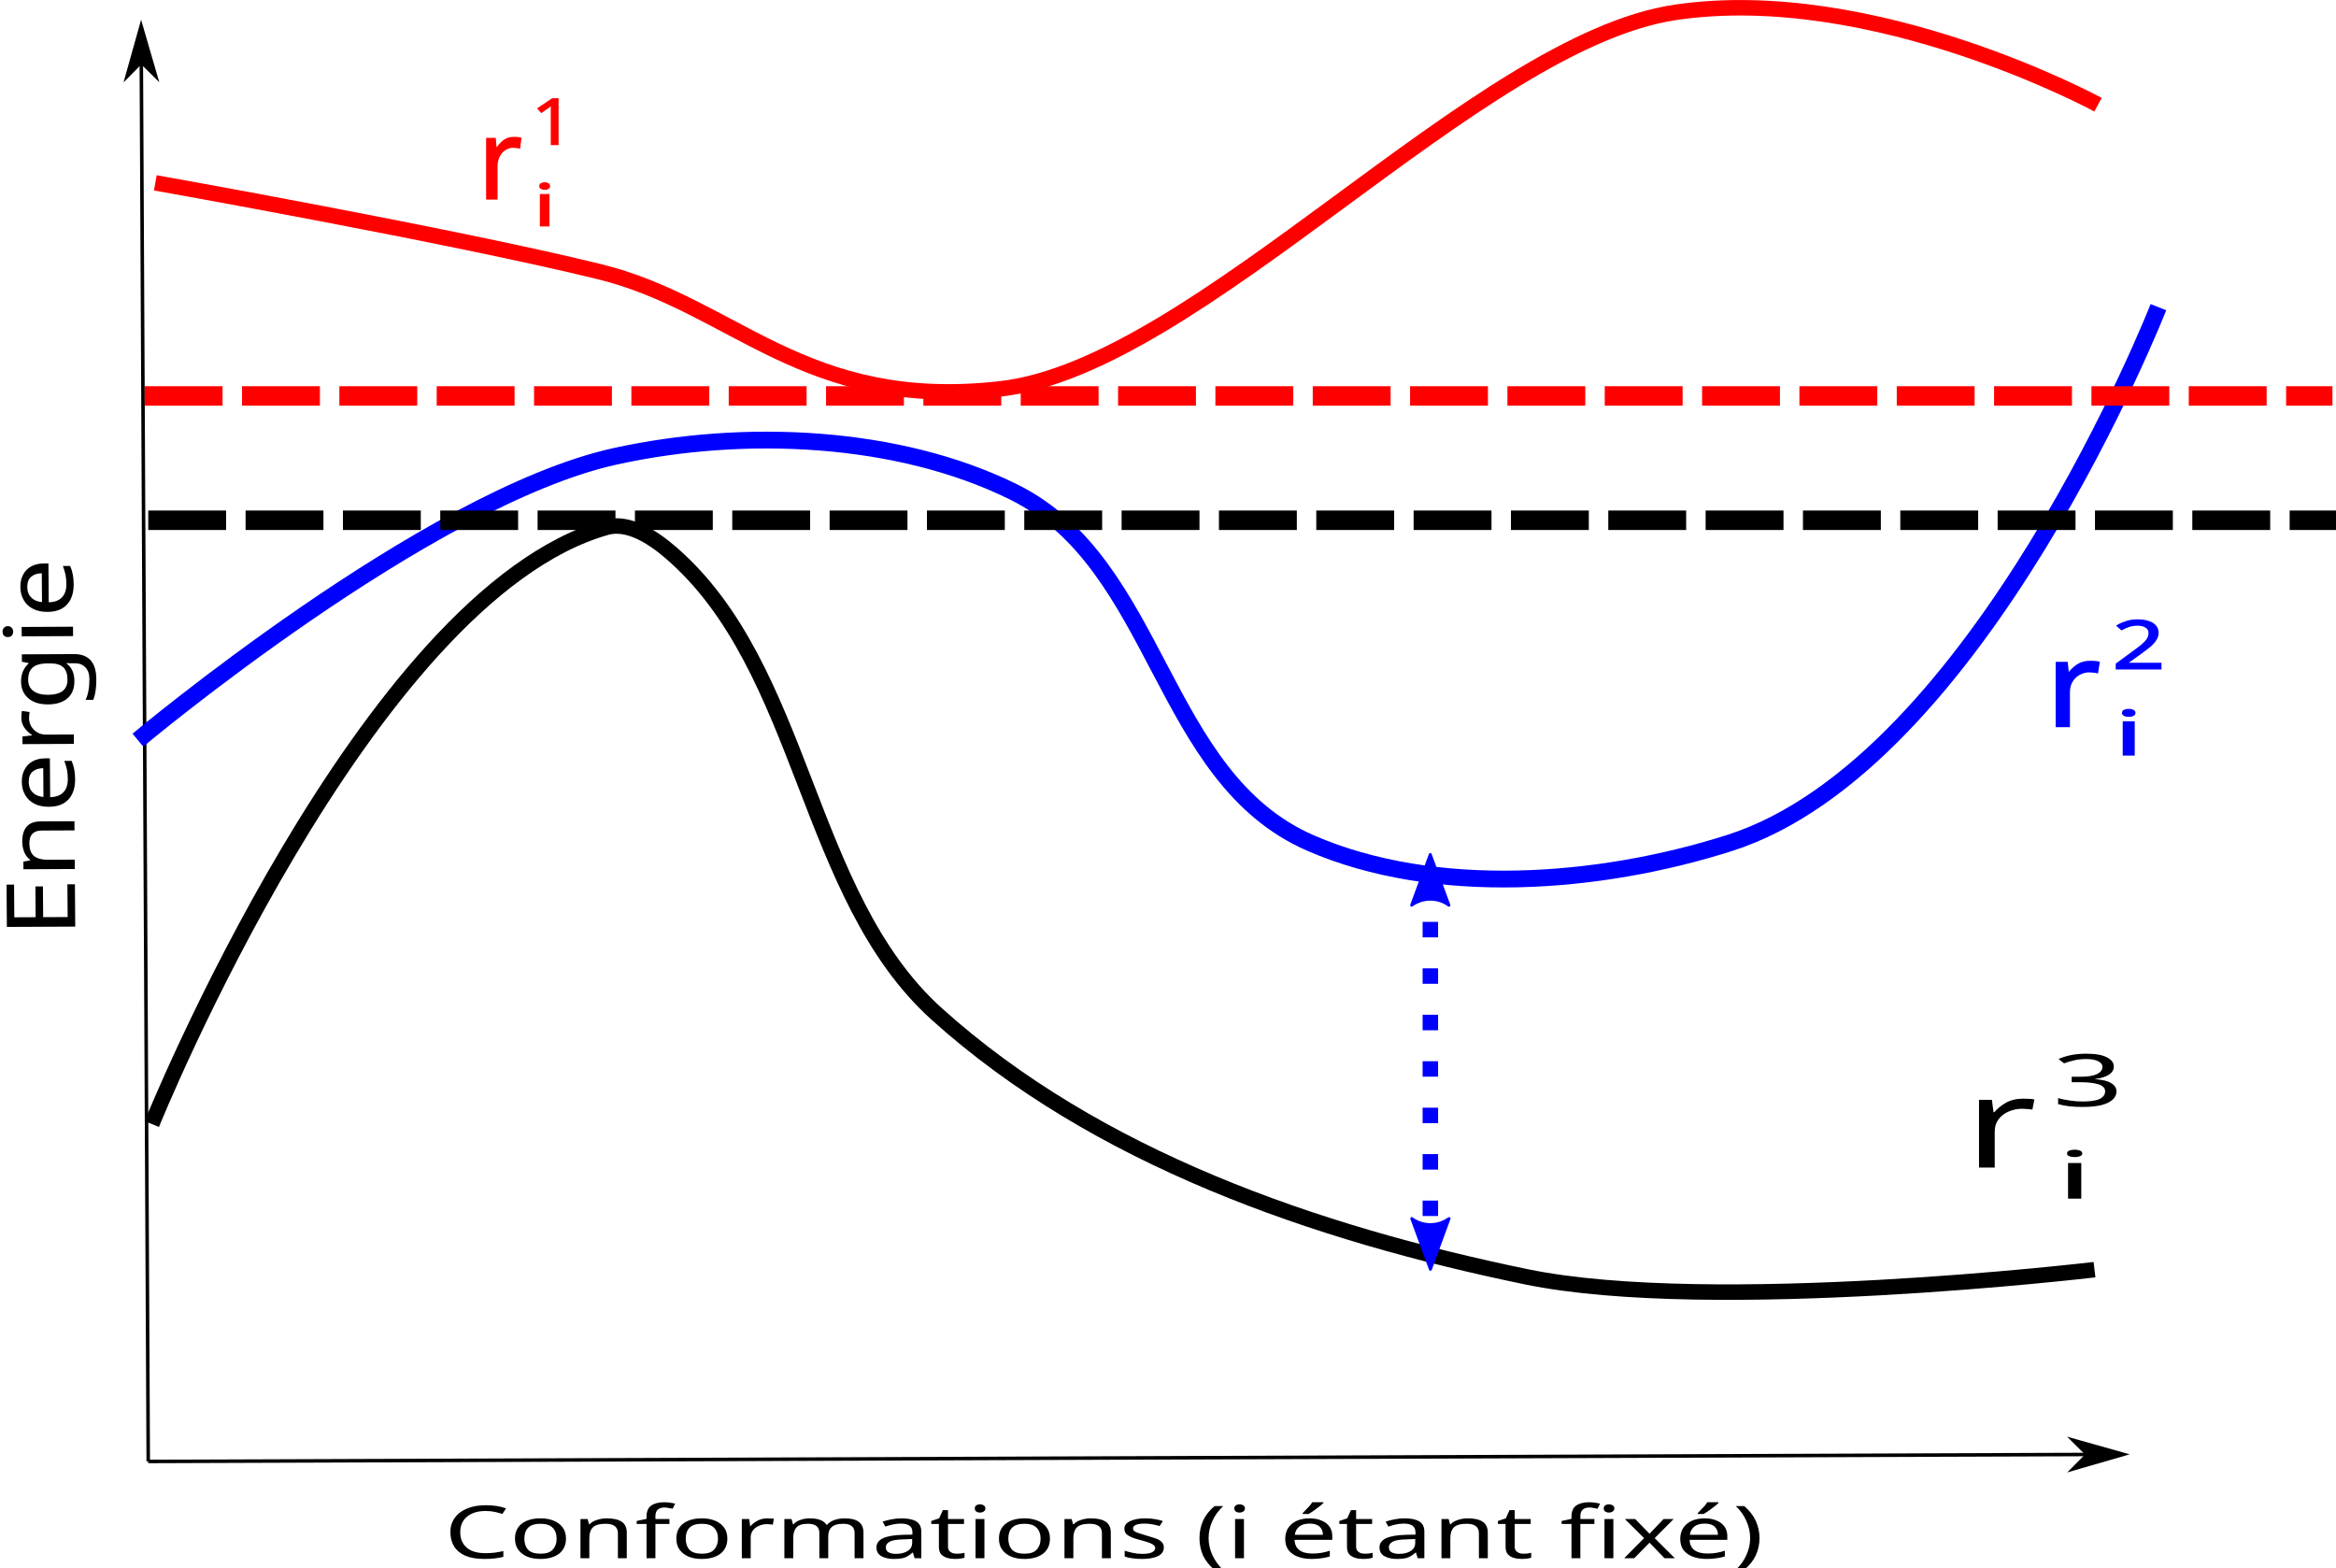
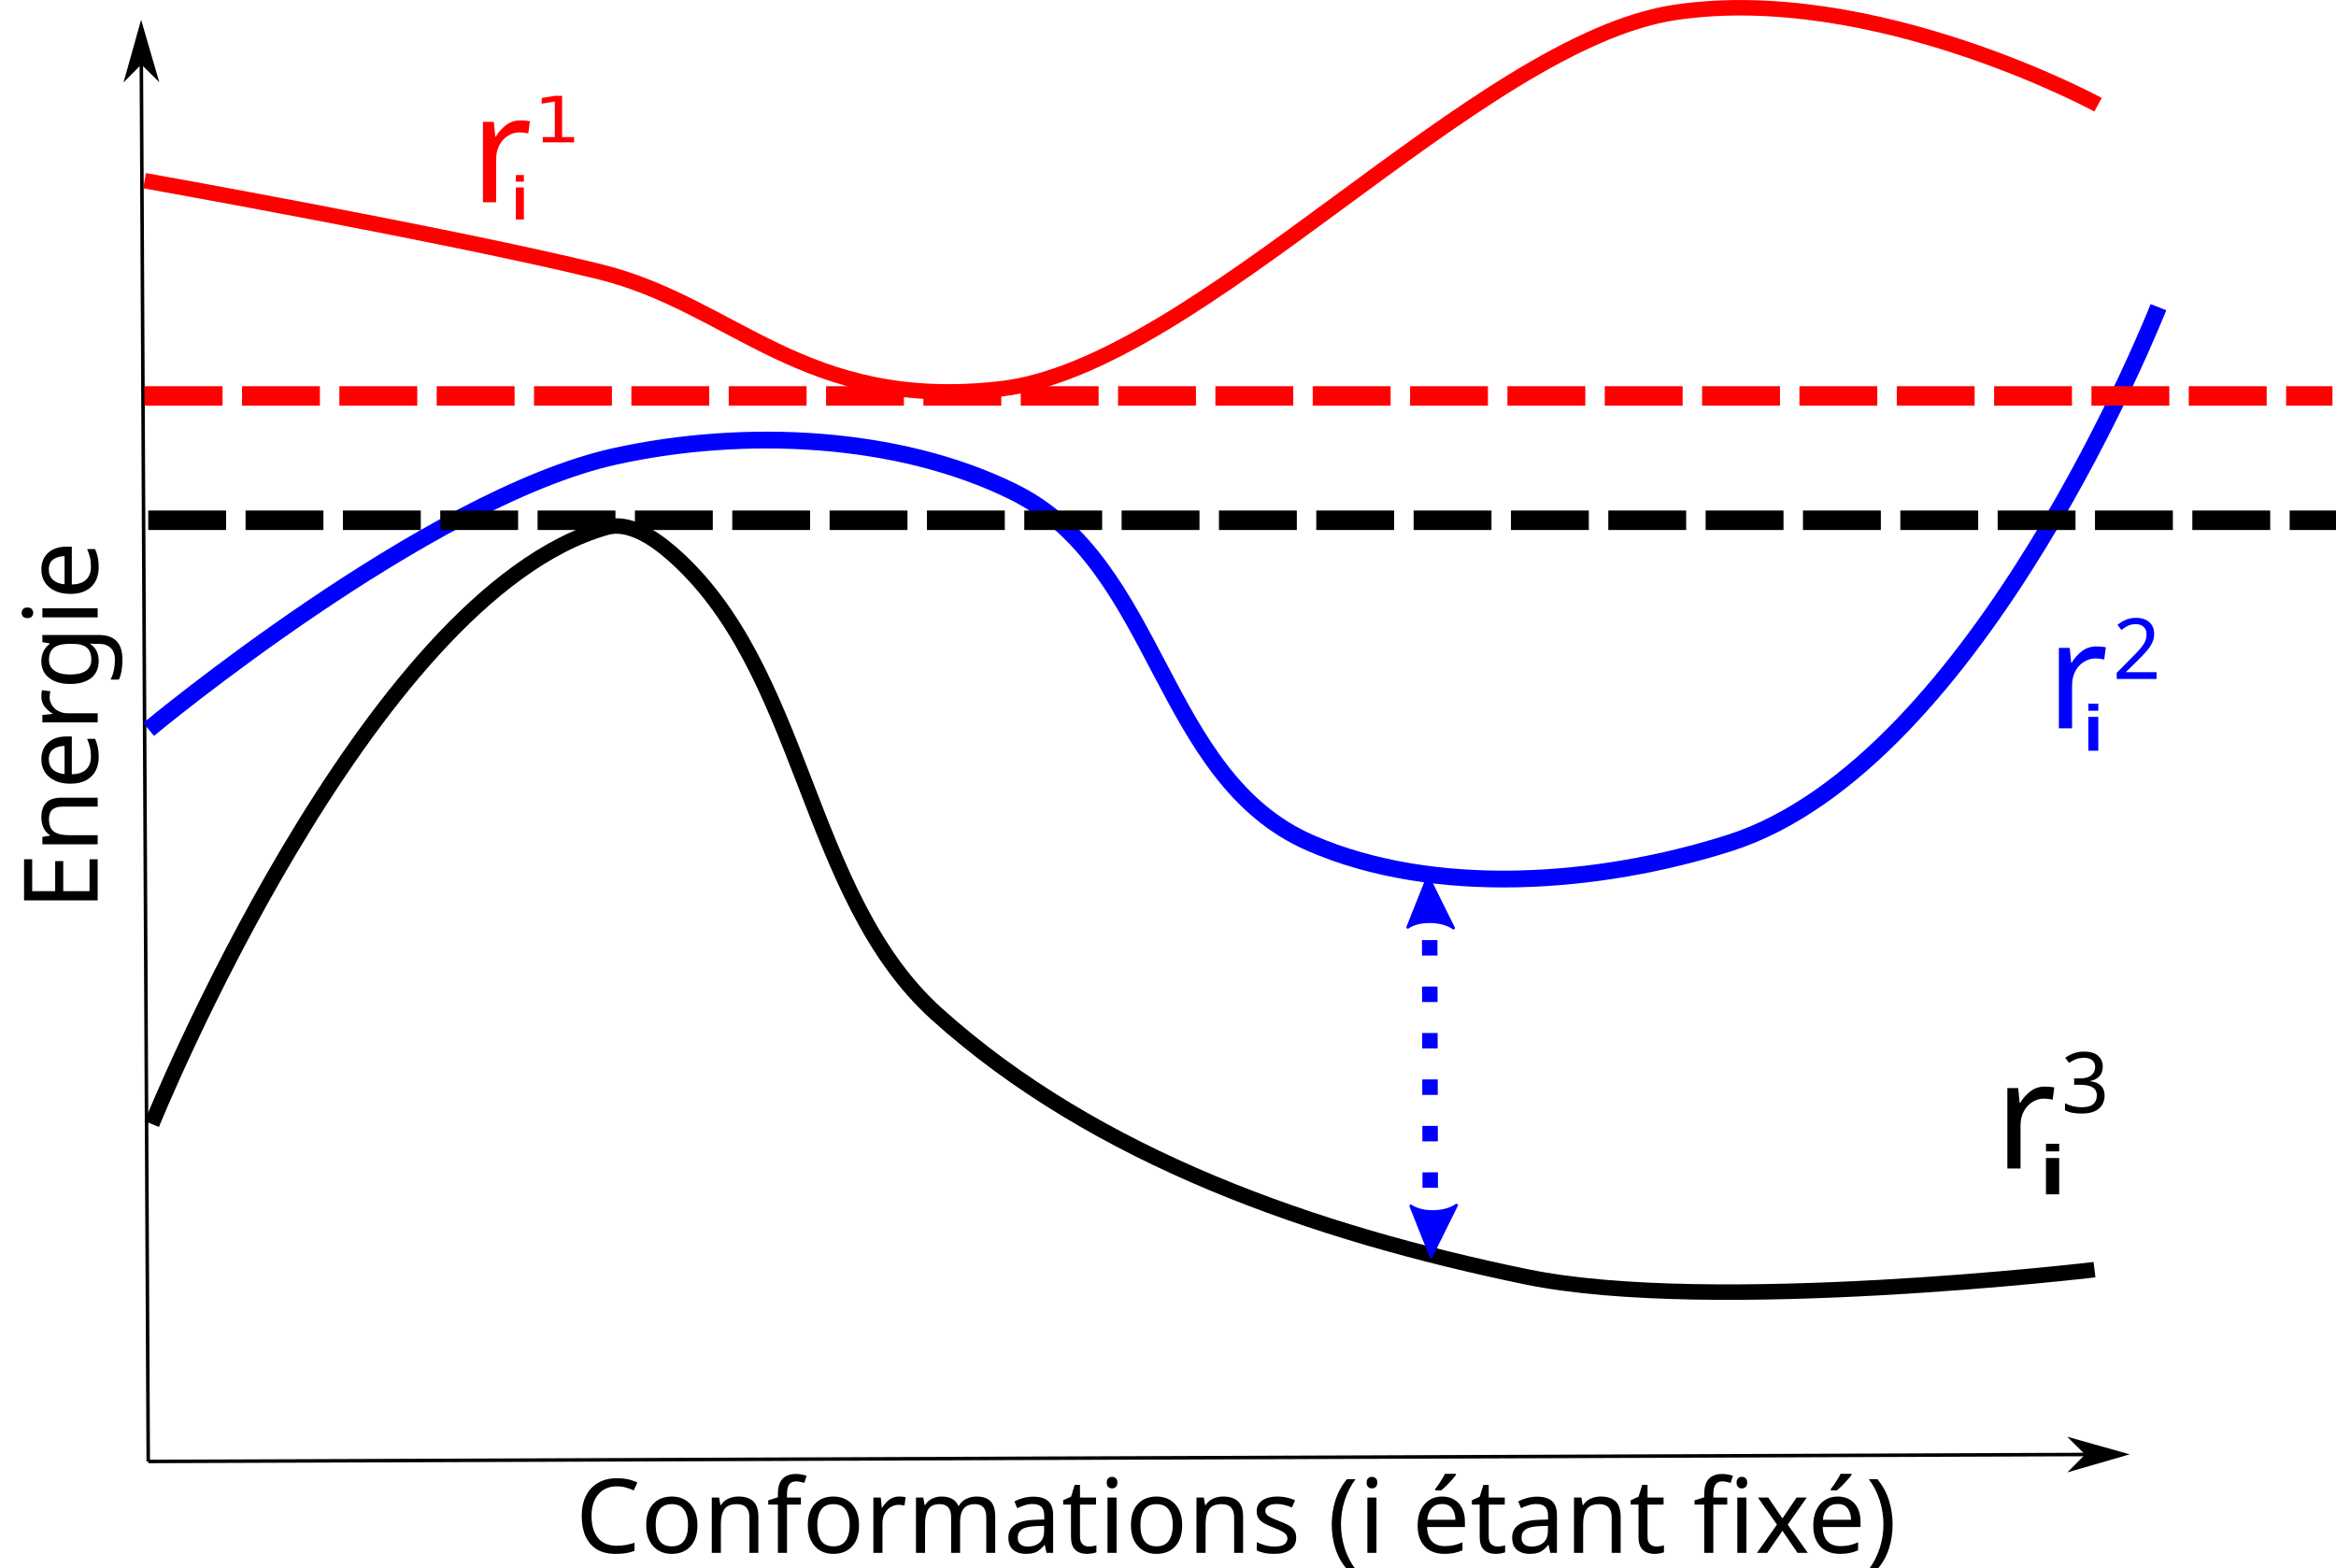
- <svg xmlns="http://www.w3.org/2000/svg" width="175.794mm" height="117.984mm" viewBox="0 0 175.794 117.984" version="1.1" id="svg8">
-   <defs id="defs2">
-     <marker orient="auto" refY="0" refX="0" id="Arrow2Send" style="overflow:visible">
-       <path id="path4528" style="fill:#0000ff;fill-opacity:1;fill-rule:evenodd;stroke:#0000ff;stroke-width:0.625;stroke-linejoin:round;stroke-opacity:1" d="M 8.719,4.034 -2.207,0.016 8.719,-4.002 c -1.745,2.372 -1.735,5.617 -6e-7,8.035 z" transform="matrix(-0.3,0,0,-0.3,0.69,0)" />
-     </marker>
-     <marker orient="auto" refY="0" refX="0" id="marker5011" style="overflow:visible">
-       <path id="path5009" style="fill:#000000;fill-opacity:1;fill-rule:evenodd;stroke:#000000;stroke-width:0.625;stroke-linejoin:round;stroke-opacity:1" d="M 8.719,4.034 -2.207,0.016 8.719,-4.002 c -1.745,2.372 -1.735,5.617 -6e-7,8.035 z" transform="matrix(0.3,0,0,0.3,-0.69,0)" />
-     </marker>
-     <marker orient="auto" refY="0" refX="0" id="Arrow2Mend" style="overflow:visible">
-       <path id="path4522" style="fill:#000000;fill-opacity:1;fill-rule:evenodd;stroke:#000000;stroke-width:0.625;stroke-linejoin:round;stroke-opacity:1" d="M 8.719,4.034 -2.207,0.016 8.719,-4.002 c -1.745,2.372 -1.735,5.617 -6e-7,8.035 z" transform="scale(-0.6)" />
-     </marker>
-     <marker orient="auto" refY="0" refX="0" id="Arrow2Sstart" style="overflow:visible">
-       <path id="path4525" style="fill:#0000ff;fill-opacity:1;fill-rule:evenodd;stroke:#0000ff;stroke-width:0.625;stroke-linejoin:round;stroke-opacity:1" d="M 8.719,4.034 -2.207,0.016 8.719,-4.002 c -1.745,2.372 -1.735,5.617 -6e-7,8.035 z" transform="matrix(0.3,0,0,0.3,-0.69,0)" />
-     </marker>
-     <marker style="overflow:visible" id="marker4871" refX="0" refY="0" orient="auto">
-       <path transform="matrix(-0.8,0,0,-0.8,-10,0)" style="fill:#000000;fill-opacity:1;fill-rule:evenodd;stroke:#000000;stroke-width:1pt;stroke-opacity:1" d="M 0,0 5,-5 -12.5,0 5,5 Z" id="path4869" />
-     </marker>
-     <marker orient="auto" refY="0" refX="0" id="Arrow1Lend" style="overflow:visible">
-       <path id="path4498" d="M 0,0 5,-5 -12.5,0 5,5 Z" style="fill:#000000;fill-opacity:1;fill-rule:evenodd;stroke:#000000;stroke-width:1pt;stroke-opacity:1" transform="matrix(-0.8,0,0,-0.8,-10,0)" />
-     </marker>
-     <marker orient="auto" refY="0" refX="0" id="marker4779" style="overflow:visible">
-       <path id="path4777" d="M 0,0 5,-5 -12.5,0 5,5 Z" style="fill:#000000;fill-opacity:1;fill-rule:evenodd;stroke:#000000;stroke-width:1pt;stroke-opacity:1" transform="matrix(0.8,0,0,0.8,10,0)" />
-     </marker>
-     <marker orient="auto" refY="0" refX="0" id="Arrow1Lstart" style="overflow:visible">
-       <path id="path4495" d="M 0,0 5,-5 -12.5,0 5,5 Z" style="fill:#000000;fill-opacity:1;fill-rule:evenodd;stroke:#000000;stroke-width:1pt;stroke-opacity:1" transform="matrix(0.8,0,0,0.8,10,0)" />
-     </marker>
-   </defs>
-   <g id="layer1" transform="translate(-21.45098,-94.81598)">
-     <g id="g5310">
-       <path id="path4485" d="M 32.072,96.815 32.607,204.792" style="fill:none;fill-rule:evenodd;stroke:#000000;stroke-width:0.265;stroke-linecap:butt;stroke-linejoin:miter;stroke-miterlimit:4;stroke-dasharray:none;stroke-opacity:1;marker-start:url(#Arrow1Lstart)" />
-       <path id="path4493" d="M 32.607,204.792 C 181.209,204.257 181.209,204.257 181.209,204.257" style="fill:none;fill-rule:evenodd;stroke:#000000;stroke-width:0.265px;stroke-linecap:butt;stroke-linejoin:miter;stroke-opacity:1;marker-end:url(#Arrow1Lend)" />
-       <path id="path4849" d="m 31.829,150.512 c 0,0 21.766,-18.253 35.929,-21.361 9.715,-2.132 21.266,-1.604 29.941,2.67 11.064,5.451 10.991,21.482 22.377,26.435 9.346,4.065 21.683,3.131 31.517,0 18.817,-5.99 32.288,-40.326 32.288,-40.326" style="fill:none;fill-rule:evenodd;stroke:#0000ff;stroke-width:1.264;stroke-linecap:butt;stroke-linejoin:miter;stroke-miterlimit:4;stroke-dasharray:none;stroke-opacity:1" />
-       <path id="path4851" d="m 32.874,179.401 c 0,0 16.098,-39.802 34.211,-44.901 1.656,-0.466 3.505,0.75 4.811,1.871 10.147,8.708 10.112,25.794 20.045,34.745 12.029,10.839 28.509,16.507 44.367,19.778 13.962,2.88 42.763,-0.535 42.763,-0.535" style="fill:none;fill-rule:evenodd;stroke:#000000;stroke-width:1.165;stroke-linecap:butt;stroke-linejoin:miter;stroke-miterlimit:4;stroke-dasharray:none;stroke-opacity:1" />
-       <path id="path4853" d="m 33.141,108.575 c 0,0 22.379,3.974 33.409,6.682 10.185,2.501 15.36,10.495 30.201,8.82 14.841,-1.675 35.827,-26.118 50.781,-28.331 14.955,-2.213 31.805,6.949 31.805,6.949" style="fill:none;fill-rule:evenodd;stroke:#ff0000;stroke-width:1.165;stroke-linecap:butt;stroke-linejoin:miter;stroke-miterlimit:4;stroke-dasharray:none;stroke-opacity:1" />
-       <path id="path4857" d="M 32.34,124.611 H 196.978" style="fill:none;fill-rule:evenodd;stroke:#ff0000;stroke-width:1.465;stroke-linecap:butt;stroke-linejoin:miter;stroke-miterlimit:4;stroke-dasharray:5.86, 1.465;stroke-dashoffset:0;stroke-opacity:1" />
-       <path style="fill:none;fill-rule:evenodd;stroke:#000000;stroke-width:1.465;stroke-linecap:butt;stroke-linejoin:miter;stroke-miterlimit:4;stroke-dasharray:5.86, 1.465;stroke-dashoffset:0;stroke-opacity:1" d="M 32.607,133.966 H 197.245" id="path4859" />
-       <path id="path4861" d="m 129.091,160.693 c 0,28.063 0,28.063 0,28.063" style="fill:none;fill-rule:evenodd;stroke:#0000ff;stroke-width:1.165;stroke-linecap:butt;stroke-linejoin:miter;stroke-miterlimit:4;stroke-dasharray:1.165, 2.33;stroke-dashoffset:0;stroke-opacity:1;marker-start:url(#Arrow2Sstart);marker-end:url(#Arrow2Send)" />
-       <text transform="matrix(-0.00776931,-1.050786,0.9516346,-0.00463219,0,0)" id="text5167" y="27.21" x="-157.445" style="font-style:normal;font-weight:normal;font-size:7.584px;line-height:125%;font-family:Sans;letter-spacing:0px;word-spacing:0px;fill:#000000;fill-opacity:1;stroke:none;stroke-width:0.142px;stroke-linecap:butt;stroke-linejoin:miter;stroke-opacity:1" xml:space="preserve">
-         <tspan style="stroke-width:0.142px" y="27.21" x="-157.445" id="tspan5165">Energie</tspan>
-       </text>
-       <text transform="scale(1.186511,0.8428074)" id="text5177" y="251.628" x="46.253" style="font-style:normal;font-weight:normal;font-size:6.531px;line-height:125%;font-family:Sans;letter-spacing:0px;word-spacing:0px;fill:#000000;fill-opacity:1;stroke:none;stroke-width:0.122px;stroke-linecap:butt;stroke-linejoin:miter;stroke-opacity:1" xml:space="preserve">
-         <tspan style="stroke-width:0.122px" y="251.628" x="46.253" id="tspan5175">Conformations (i étant fixé)</tspan>
-       </text>
-       <g transform="matrix(1,0,0,0.673125,-16.83798,58.31759)" id="g5275">
-         <text xml:space="preserve" style="font-style:normal;font-weight:normal;font-size:13.688px;line-height:125%;font-family:Sans;letter-spacing:0px;word-spacing:0px;fill:#000000;fill-opacity:1;stroke:none;stroke-width:0.257px;stroke-linecap:butt;stroke-linejoin:miter;stroke-opacity:1" x="191.854" y="179.201" id="text5185" transform="scale(0.969984,1.030945)">
-           <tspan id="tspan5183" x="191.854" y="179.201" style="stroke-width:0.257px">r</tspan>
-         </text>
-         <text xml:space="preserve" style="font-style:normal;font-weight:normal;font-size:8.699px;line-height:125%;font-family:Sans;letter-spacing:0px;word-spacing:0px;fill:#000000;fill-opacity:1;stroke:none;stroke-width:0.163px;stroke-linecap:butt;stroke-linejoin:miter;stroke-opacity:1" x="179.565" y="190.944" id="text5189" transform="scale(1.073423,0.931599)">
-           <tspan id="tspan5187" x="179.565" y="190.944" style="stroke-width:0.163px">3</tspan>
-         </text>
-         <text transform="scale(1.224487,0.8166682)" id="text5193" y="230.475" x="157.602" style="font-style:normal;font-weight:normal;font-size:9.095px;line-height:125%;font-family:Sans;letter-spacing:0px;word-spacing:0px;fill:#000000;fill-opacity:1;stroke:none;stroke-width:0.171px;stroke-linecap:butt;stroke-linejoin:miter;stroke-opacity:1" xml:space="preserve">
-           <tspan style="stroke-width:0.171px" y="230.475" x="157.602" id="tspan5191">i</tspan>
-         </text>
-       </g>
-       <g transform="matrix(0.7504924,0,0,0.6272227,39.74864,48.32707)" id="g5267">
-         <text transform="scale(0.969984,1.030945)" id="text5205" y="156.388" x="186.343" style="font-style:normal;font-weight:normal;font-size:13.688px;line-height:125%;font-family:Sans;letter-spacing:0px;word-spacing:0px;fill:#0000ff;fill-opacity:1;stroke:#0000ff;stroke-width:0.257px;stroke-linecap:butt;stroke-linejoin:miter;stroke-opacity:1" xml:space="preserve">
-           <tspan style="fill:#0000ff;stroke:#0000ff;stroke-width:0.257px" y="156.388" x="186.343" id="tspan5203">r</tspan>
-         </text>
-         <text transform="scale(1.073423,0.931599)" id="text5209" y="165.697" x="174.585" style="font-style:normal;font-weight:normal;font-size:8.699px;line-height:125%;font-family:Sans;letter-spacing:0px;word-spacing:0px;fill:#0000ff;fill-opacity:1;stroke:#0000ff;stroke-width:0.163px;stroke-linecap:butt;stroke-linejoin:miter;stroke-opacity:1" xml:space="preserve">
-           <tspan style="fill:#0000ff;stroke:#0000ff;stroke-width:0.163px" y="165.697" x="174.585" id="tspan5207">2</tspan>
-         </text>
-         <text xml:space="preserve" style="font-style:normal;font-weight:normal;font-size:9.095px;line-height:125%;font-family:Sans;letter-spacing:0px;word-spacing:0px;fill:#0000ff;fill-opacity:1;stroke:#0000ff;stroke-width:0.171px;stroke-linecap:butt;stroke-linejoin:miter;stroke-opacity:1" x="153.237" y="201.675" id="text5213" transform="scale(1.224487,0.8166682)">
-           <tspan id="tspan5211" x="153.237" y="201.675" style="fill:#0000ff;stroke:#0000ff;stroke-width:0.171px">i</tspan>
-         </text>
-       </g>
-       <g transform="matrix(0.6017828,0,0,0.5928487,16.69517,44.12051)" id="g5259">
-         <text xml:space="preserve" style="font-style:normal;font-weight:normal;font-size:13.688px;line-height:125%;font-family:Sans;letter-spacing:0px;word-spacing:0px;fill:#ff0000;fill-opacity:1;stroke:#ff0000;stroke-width:0.257px;stroke-linecap:butt;stroke-linejoin:miter;stroke-opacity:1" x="69.79" y="107.39" id="text5219" transform="scale(0.969984,1.030945)">
-           <tspan id="tspan5217" x="69.79" y="107.39" style="fill:#ff0000;stroke:#ff0000;stroke-width:0.257px">r</tspan>
-         </text>
-         <text xml:space="preserve" style="font-style:normal;font-weight:normal;font-size:8.699px;line-height:125%;font-family:Sans;letter-spacing:0px;word-spacing:0px;fill:#ff0000;fill-opacity:1;stroke:#ff0000;stroke-width:0.163px;stroke-linecap:butt;stroke-linejoin:miter;stroke-opacity:1" x="69.263" y="111.474" id="text5223" transform="scale(1.073423,0.931599)">
-           <tspan id="tspan5221" x="69.263" y="111.474" style="fill:#ff0000;stroke:#ff0000;stroke-width:0.163px">1</tspan>
-         </text>
-         <text transform="scale(1.224487,0.8166682)" id="text5227" y="139.821" x="60.908" style="font-style:normal;font-weight:normal;font-size:9.095px;line-height:125%;font-family:Sans;letter-spacing:0px;word-spacing:0px;fill:#ff0000;fill-opacity:1;stroke:#ff0000;stroke-width:0.171px;stroke-linecap:butt;stroke-linejoin:miter;stroke-opacity:1" xml:space="preserve">
-           <tspan style="fill:#ff0000;stroke:#ff0000;stroke-width:0.171px" y="139.821" x="60.908" id="tspan5225">i</tspan>
-         </text>
-       </g>
+ <svg xmlns="http://www.w3.org/2000/svg" version="1.1" id="svg14278" xml:space="preserve" width="664.418" height="445.922" viewBox="0 0 664.418 445.922">
+   <defs id="defs14282" />
+   <g id="g14286" transform="matrix(1.333333,0,0,-1.333333,0,445.9222)">
+     <g transform="matrix(1,0,0,-1,0,334.4416)" id="g14290">
+       <path id="path14292" style="fill:none;stroke:#000000;stroke-width:0.751;stroke-linecap:butt;stroke-linejoin:miter;stroke-miterlimit:4;stroke-dasharray:none;stroke-opacity:1" d="m 30.109,5.668 1.512,306.074" />
    </g>
-     <text xml:space="preserve" style="font-style:normal;font-weight:normal;font-size:14.111px;line-height:125%;font-family:Sans;letter-spacing:0px;word-spacing:0px;fill:#000000;fill-opacity:1;stroke:none;stroke-width:0.265px;stroke-linecap:butt;stroke-linejoin:miter;stroke-opacity:1" x="195.909" y="182.876" id="text5245">
-       <tspan id="tspan5243" x="195.909" y="195.361" style="stroke-width:0.265px" />
+     <g transform="matrix(0.00495049,-1,-1,-0.00495049,0,334.4416)" id="g14294">
+       <path id="path14296" style="fill:#000000;fill-opacity:1;fill-rule:evenodd;stroke:#000000;stroke-width:0.801;stroke-linecap:butt;stroke-linejoin:miter;stroke-miterlimit:4;stroke-dasharray:none;stroke-opacity:1" d="m 13.329,-30.079 3.003,-3.004 -10.515,3.002 10.516,3.006 z" />
+     </g>
+     <g transform="matrix(1,0,0,-1,0,334.4416)" id="g14298">
+       <path id="path14300" style="fill:none;stroke:#000000;stroke-width:0.75;stroke-linecap:butt;stroke-linejoin:miter;stroke-miterlimit:4;stroke-dasharray:none;stroke-opacity:1" d="m 31.621,311.742 c 421.234,-1.515 421.234,-1.515 421.234,-1.515" />
+     </g>
+     <g transform="matrix(-1,-0.00359713,-0.00359713,1,0,334.4416)" id="g14302">
+       <path id="path14304" style="fill:#000000;fill-opacity:1;fill-rule:evenodd;stroke:#000000;stroke-width:0.8;stroke-linecap:butt;stroke-linejoin:miter;stroke-miterlimit:4;stroke-dasharray:none;stroke-opacity:1" d="m -444.234,-311.852 2.999,-3.001 -10.499,3.001 10.497,2.999 z" />
+     </g>
+     <g transform="matrix(1,0,0,-1,0,334.4416)" id="g14306">
+       <path id="path14308" style="fill:none;stroke:#0000ff;stroke-width:3.584;stroke-linecap:butt;stroke-linejoin:miter;stroke-miterlimit:4;stroke-dasharray:none;stroke-opacity:1" d="m 31.708,155.589 c 0,0 59.409,-49.448 99.558,-58.265 27.539,-6.043 60.281,-4.547 84.871,7.571 31.363,15.453 31.156,60.894 63.433,74.933 26.492,11.524 61.461,8.875 89.336,0 53.34,-16.98 91.528,-114.308 91.528,-114.308" />
+     </g>
+     <g transform="matrix(1,0,0,-1,0,334.4416)" id="g14310">
+       <path id="path14312" style="fill:none;stroke:#000000;stroke-width:3.302;stroke-linecap:butt;stroke-linejoin:miter;stroke-miterlimit:4;stroke-dasharray:none;stroke-opacity:1" d="m 32.379,239.77 c 0,0 45.633,-112.825 96.976,-127.278 4.696,-1.324 9.938,2.125 13.637,5.301 28.762,24.684 28.664,73.117 56.82,98.492 34.098,30.723 80.813,46.789 125.766,56.063 39.574,8.164 121.219,-1.516 121.219,-1.516" />
+     </g>
+     <g transform="matrix(1,0,0,-1,0,334.4416)" id="g14314">
+       <path id="path14316" style="fill:none;stroke:#ff0000;stroke-width:3.302;stroke-linecap:butt;stroke-linejoin:miter;stroke-miterlimit:4;stroke-dasharray:none;stroke-opacity:1" d="m 30.847,38.542 c 0,0 65.731,11.724 96.993,19.399 28.871,7.09 43.543,29.75 85.609,25.004 42.071,-4.75 101.559,-74.035 143.949,-80.308 42.391,-6.274 90.157,19.699 90.157,19.699" />
+     </g>
+     <g transform="matrix(1,0,0,-1,0,334.4416)" id="g14318">
+       <path id="path14320" style="fill:none;stroke:#ff0000;stroke-width:4.153;stroke-linecap:butt;stroke-linejoin:miter;stroke-miterlimit:4;stroke-dasharray:16.611, 4.153;stroke-dashoffset:0;stroke-opacity:1" d="M 30.867,84.457 H 497.555" />
+     </g>
+     <g transform="matrix(1,0,0,-1,0,334.4416)" id="g14322">
+       <path id="path14324" style="fill:none;stroke:#000000;stroke-width:4.153;stroke-linecap:butt;stroke-linejoin:miter;stroke-miterlimit:4;stroke-dasharray:16.611, 4.153;stroke-dashoffset:0;stroke-opacity:1" d="M 31.621,110.977 H 498.312" />
+     </g>
+     <g transform="matrix(1,0,0,-1,0,334.4416)" id="g14326">
+       <path id="path14328" style="fill:none;stroke:#0000ff;stroke-width:3.302;stroke-linecap:butt;stroke-linejoin:miter;stroke-miterlimit:4;stroke-dasharray:3.302, 6.605;stroke-dashoffset:0;stroke-opacity:1" d="M 304.959,190.624 305.121,266.285" />
+     </g>
+     <g transform="matrix(0,-1,-1,0,0,334.4416)" id="g14330">
+       <path id="path14332" style="fill:#0000ff;fill-opacity:1;fill-rule:evenodd;stroke:#0000ff;stroke-width:0.619;stroke-linecap:butt;stroke-linejoin:round;stroke-miterlimit:4;stroke-dasharray:none;stroke-opacity:1" d="m 197.79,-300.315 -10.824,-4.304 10.986,-5.438 c -1.727,2.348 -1.881,7.347 -0.162,9.742 z" />
+     </g>
+     <text id="text14364" style="font-variant:normal;font-weight:normal;font-size:21.151px;font-family:'DejaVu Sans';-inkscape-font-specification:DejaVuSans;writing-mode:lr-tb;fill:#000000;fill-opacity:1;fill-rule:nonzero;stroke:none;stroke-width:0.67" transform="scale(1.492473,-0.6700289)" x="290.431" y="-118.917">
+       <tspan id="tspan14362" y="-118.917" x="290.431" style="stroke-width:0.67">i</tspan>
+     </text>
+     <text id="text14384" style="font-variant:normal;font-weight:normal;font-size:17.688px;font-family:'DejaVu Sans';-inkscape-font-specification:DejaVuSans;writing-mode:lr-tb;fill:#0000ff;fill-opacity:1;fill-rule:nonzero;stroke:none;stroke-width:0.747" transform="scale(1.339419,-0.7465921)" x="330.931" y="-233.468">
+       <tspan id="tspan14382" y="-233.468" x="330.931" style="stroke-width:0.747">i</tspan>
+     </text>
+     <text id="text14400" style="font-variant:normal;font-weight:normal;font-size:14.728px;font-family:'DejaVu Sans';-inkscape-font-specification:DejaVuSans;writing-mode:lr-tb;fill:#ff0000;fill-opacity:1;fill-rule:nonzero;stroke:none;stroke-width:0.925" transform="scale(1.081481,-0.9246579)" x="105.229" y="-328.86">
+       <tspan id="tspan14398" y="-328.86" x="105.229" style="stroke-width:0.925">1</tspan>
+     </text>
+     <text id="text14408" style="font-variant:normal;font-weight:normal;font-size:15.398px;font-family:'DejaVu Sans';-inkscape-font-specification:DejaVuSans;writing-mode:lr-tb;fill:#ff0000;fill-opacity:1;fill-rule:nonzero;stroke:none;stroke-width:0.811" transform="scale(1.233679,-0.8105834)" x="87.743" y="-354.837">
+       <tspan id="tspan14406" y="-354.837" x="87.743" style="stroke-width:0.811">i</tspan>
+     </text>
+     <g id="g14478" transform="rotate(90,60.61996,-59.97223)">
+       <path d="m 197.79,-300.315 -10.824,-4.304 10.986,-5.438 c -1.727,2.348 -1.881,7.347 -0.162,9.742 z" style="fill:#0000ff;fill-opacity:1;fill-rule:evenodd;stroke:#0000ff;stroke-width:0.619;stroke-linecap:butt;stroke-linejoin:round;stroke-miterlimit:4;stroke-dasharray:none;stroke-opacity:1" id="path14476" />
+     </g>
+     <text xml:space="preserve" style="font-style:normal;font-weight:normal;font-size:12px;line-height:125%;font-family:Sans;-inkscape-font-specification:Sans;letter-spacing:0px;word-spacing:0px;fill:#000000;fill-opacity:1;stroke:none;stroke-width:0.75px;stroke-linecap:butt;stroke-linejoin:miter;stroke-opacity:1" x="160.761" y="17.862" id="text14482" transform="scale(1,-1)">
+       <tspan id="tspan14480" x="160.761" y="28.48" style="font-size:12px;stroke-width:0.75px" />
+     </text>
+     <text xml:space="preserve" style="font-style:normal;font-weight:normal;font-size:14px;line-height:125%;font-family:Sans;-inkscape-font-specification:Sans;letter-spacing:0px;word-spacing:0px;fill:#000000;fill-opacity:1;stroke:none;stroke-width:0.75px;stroke-linecap:butt;stroke-linejoin:miter;stroke-opacity:1" x="162.593" y="16.488" id="text14486" transform="scale(1,-1)">
+       <tspan id="tspan14484" x="162.593" y="28.875" style="font-size:14px;stroke-width:0.75px" />
+     </text>
+     <text xml:space="preserve" style="font-style:normal;font-weight:normal;font-size:16px;line-height:125%;font-family:Sans;-inkscape-font-specification:Sans;letter-spacing:0px;word-spacing:0px;fill:#000000;fill-opacity:1;stroke:none;stroke-width:0.75px;stroke-linecap:butt;stroke-linejoin:miter;stroke-opacity:1" x="167.173" y="19.236" id="text14490" transform="scale(1,-1)">
+       <tspan id="tspan14488" x="167.173" y="33.393" style="font-size:16px;stroke-width:0.75px" />
+     </text>
+     <text xml:space="preserve" style="font-style:normal;font-weight:normal;font-size:9px;line-height:125%;font-family:Sans;-inkscape-font-specification:Sans;letter-spacing:0px;word-spacing:0px;fill:#000000;fill-opacity:1;stroke:none;stroke-width:0.75px;stroke-linecap:butt;stroke-linejoin:miter;stroke-opacity:1" x="122.746" y="-3.206" id="text14494" transform="scale(1,-1)">
+       <tspan id="tspan14492" x="122.746" y="-3.206" style="font-size:22px;stroke-width:0.75px">Conformations (i étant fixé)</tspan>
+     </text>
+     <text xml:space="preserve" style="font-style:normal;font-weight:normal;font-size:9px;line-height:125%;font-family:Sans;-inkscape-font-specification:Sans;letter-spacing:0px;word-spacing:0px;fill:#000000;fill-opacity:1;stroke:none;stroke-width:0.75px;stroke-linecap:butt;stroke-linejoin:miter;stroke-opacity:1" x="140.241" y="20.834" id="text14498" transform="matrix(0,1,1,0,0,0)">
+       <tspan id="tspan14496" x="140.241" y="20.834" style="font-size:22px;stroke-width:0.75px">Energie</tspan>
+     </text>
+     <text xml:space="preserve" style="font-style:normal;font-weight:normal;font-size:32px;line-height:125%;font-family:Sans;-inkscape-font-specification:Sans;letter-spacing:0px;word-spacing:0px;fill:#ff0000;fill-opacity:1;stroke:none;stroke-width:0.75px;stroke-linecap:butt;stroke-linejoin:miter;stroke-opacity:1" x="100.304" y="-291.294" id="text14502" transform="scale(1,-1)">
+       <tspan id="tspan14500" x="100.304" y="-291.294" style="fill:#ff0000;stroke-width:0.75px">r</tspan>
+     </text>
+     <text xml:space="preserve" style="font-style:normal;font-weight:normal;font-size:32px;line-height:125%;font-family:Sans;-inkscape-font-specification:Sans;letter-spacing:0px;word-spacing:0px;fill:#000000;fill-opacity:1;stroke:none;stroke-width:0.75px;stroke-linecap:butt;stroke-linejoin:miter;stroke-opacity:1" x="425.49" y="-85.19" id="text14510" transform="scale(1,-1)">
+       <tspan id="tspan14508" x="425.49" y="-85.19" style="stroke-width:0.75px">r</tspan>
+     </text>
+     <text xml:space="preserve" style="font-style:normal;font-weight:normal;font-size:32px;line-height:125%;font-family:Sans;-inkscape-font-specification:Sans;letter-spacing:0px;word-spacing:0px;fill:#000000;fill-opacity:1;stroke:none;stroke-width:0.75px;stroke-linecap:butt;stroke-linejoin:miter;stroke-opacity:1" x="439.688" y="-97.098" id="text14514" transform="scale(1,-1)">
+       <tspan id="tspan14512" x="439.688" y="-97.098" style="font-size:18px;stroke-width:0.75px">3</tspan>
+     </text>
+     <text transform="scale(1,-1)" id="text14518" y="-179.081" x="436.482" style="font-style:normal;font-weight:normal;font-size:32px;line-height:125%;font-family:Sans;-inkscape-font-specification:Sans;letter-spacing:0px;word-spacing:0px;fill:#0000ff;fill-opacity:1;stroke:none;stroke-width:0.75px;stroke-linecap:butt;stroke-linejoin:miter;stroke-opacity:1" xml:space="preserve">
+       <tspan style="fill:#0000ff;stroke-width:0.75px" y="-179.081" x="436.482" id="tspan14516">r</tspan>
+     </text>
+     <text xml:space="preserve" style="font-style:normal;font-weight:normal;font-size:32px;line-height:125%;font-family:Sans;-inkscape-font-specification:Sans;letter-spacing:0px;word-spacing:0px;fill:#0000ff;fill-opacity:1;stroke:none;stroke-width:0.75px;stroke-linecap:butt;stroke-linejoin:miter;stroke-opacity:1" x="450.681" y="-189.616" id="text14522" transform="scale(1,-1)">
+       <tspan id="tspan14520" x="450.681" y="-189.616" style="font-size:18px;fill:#0000ff;stroke-width:0.75px">2</tspan>
    </text>
  </g>
</svg>
